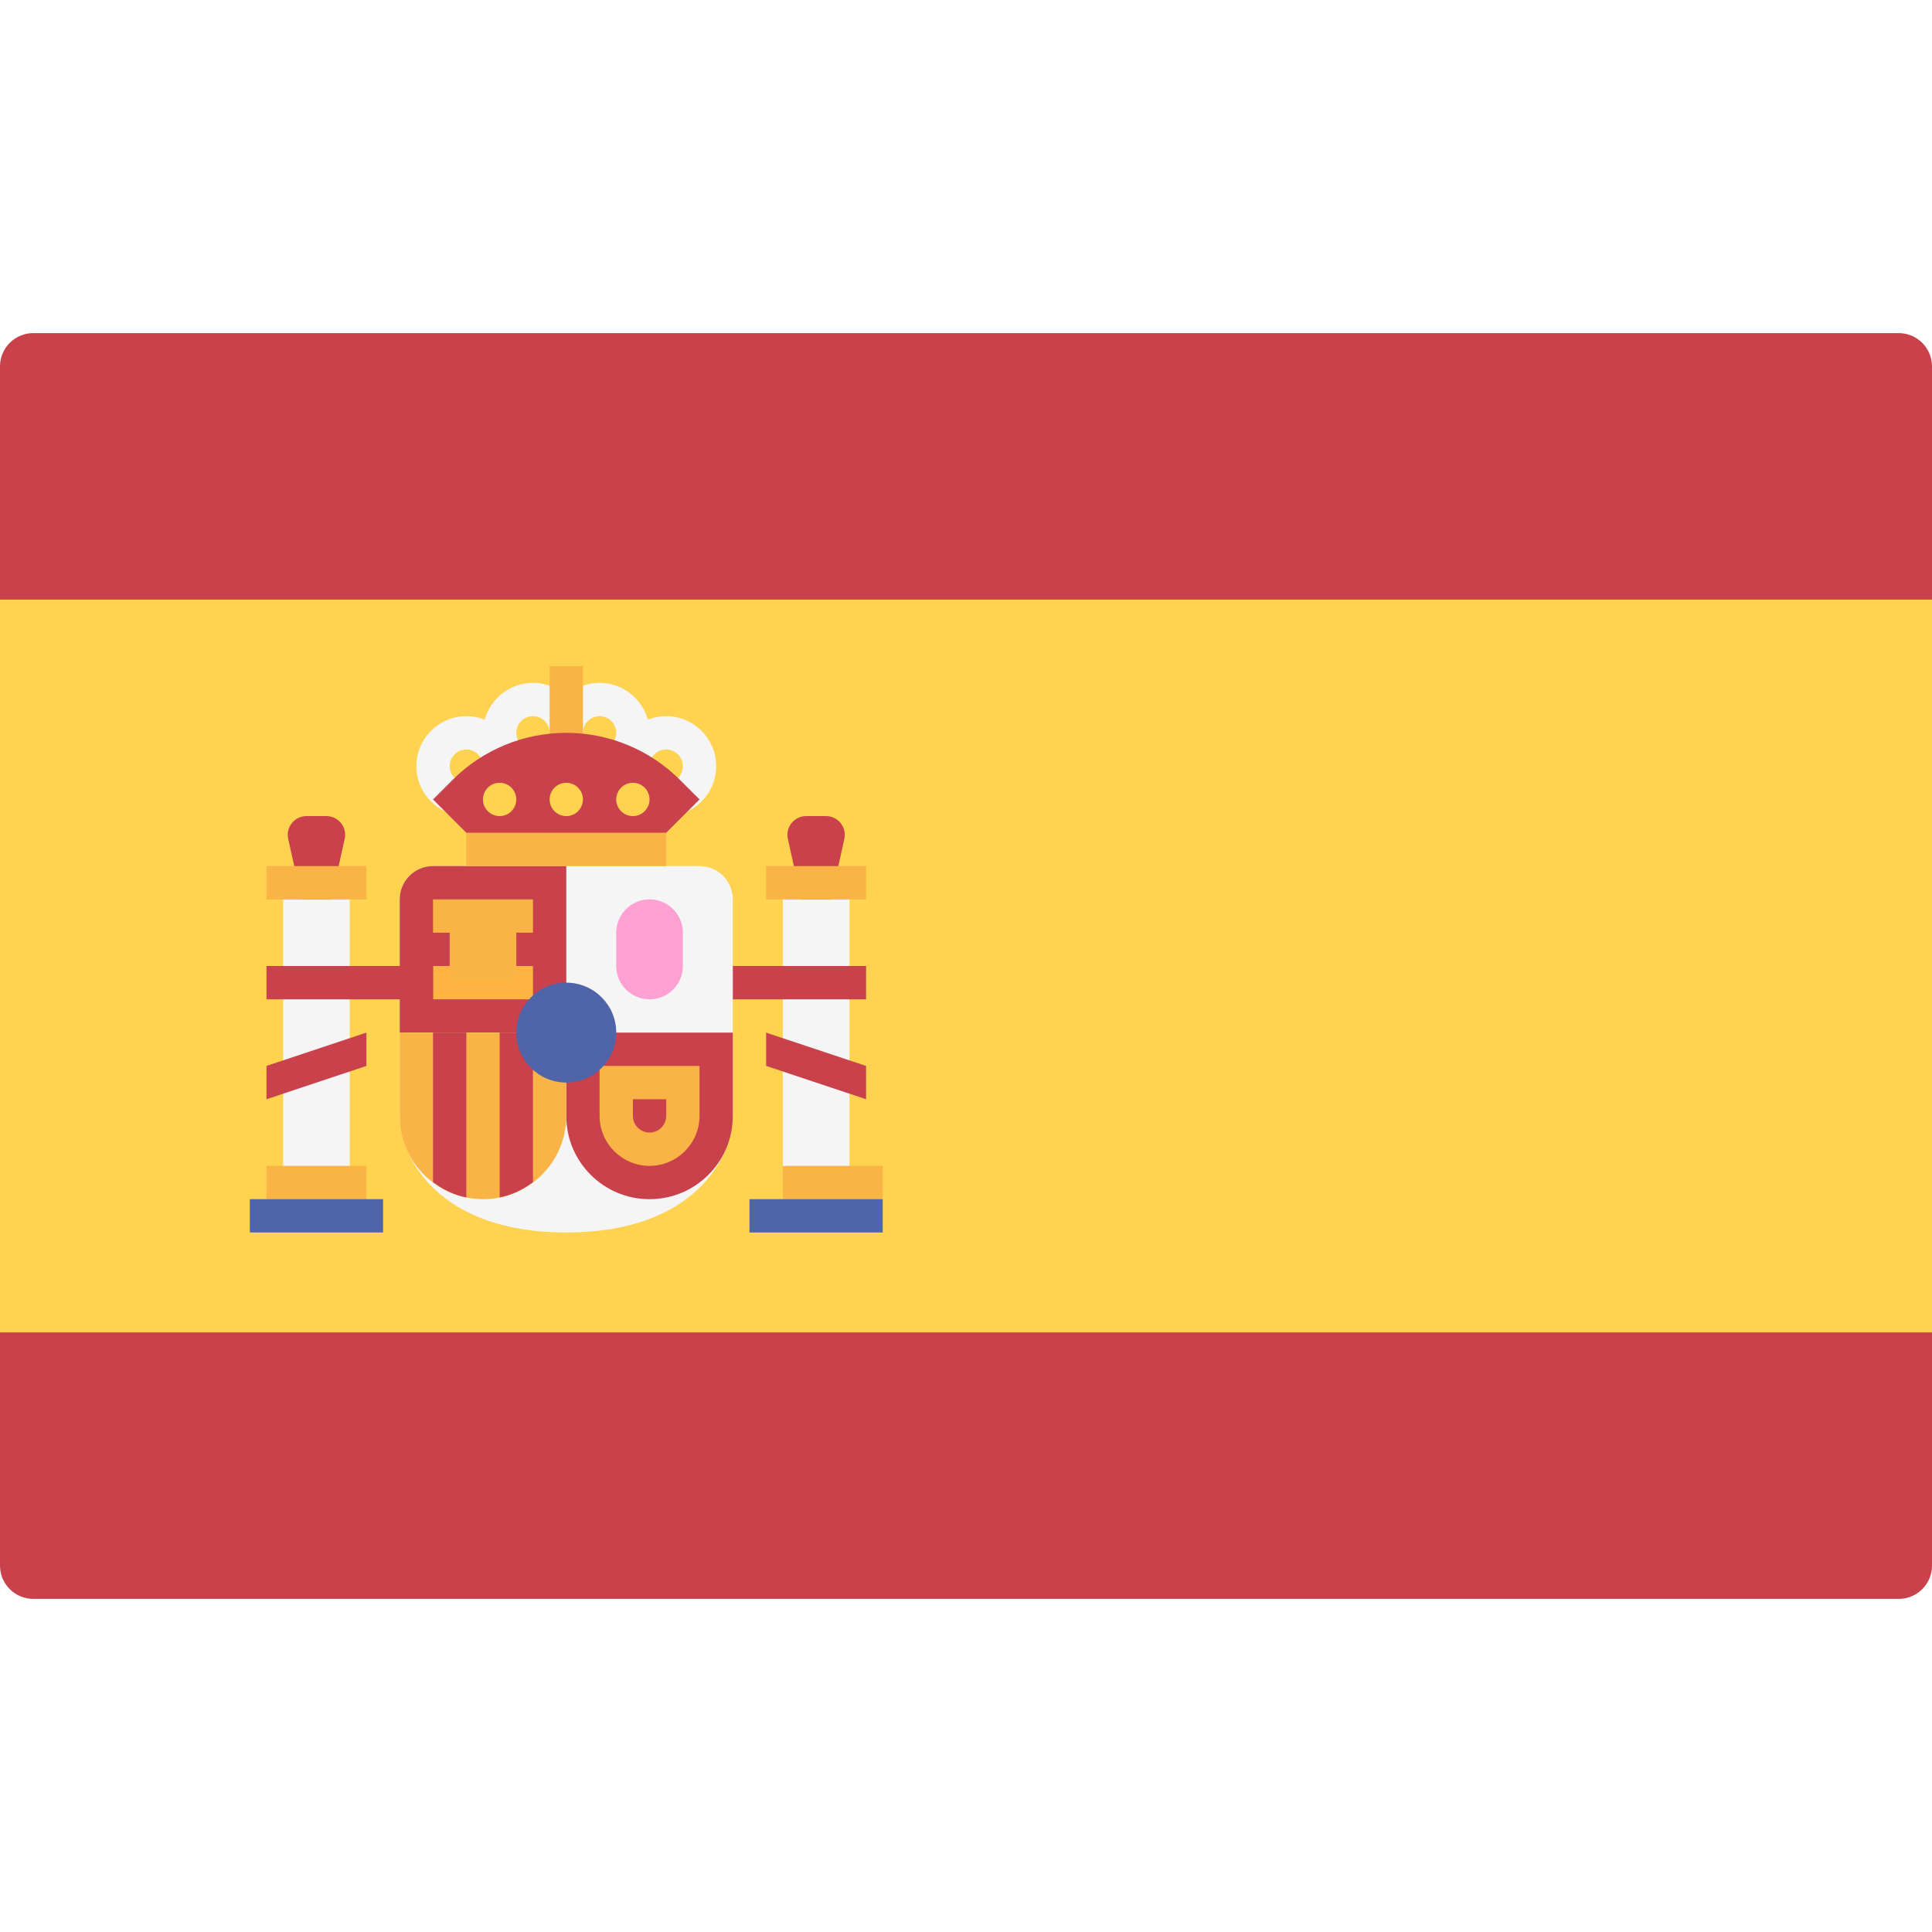
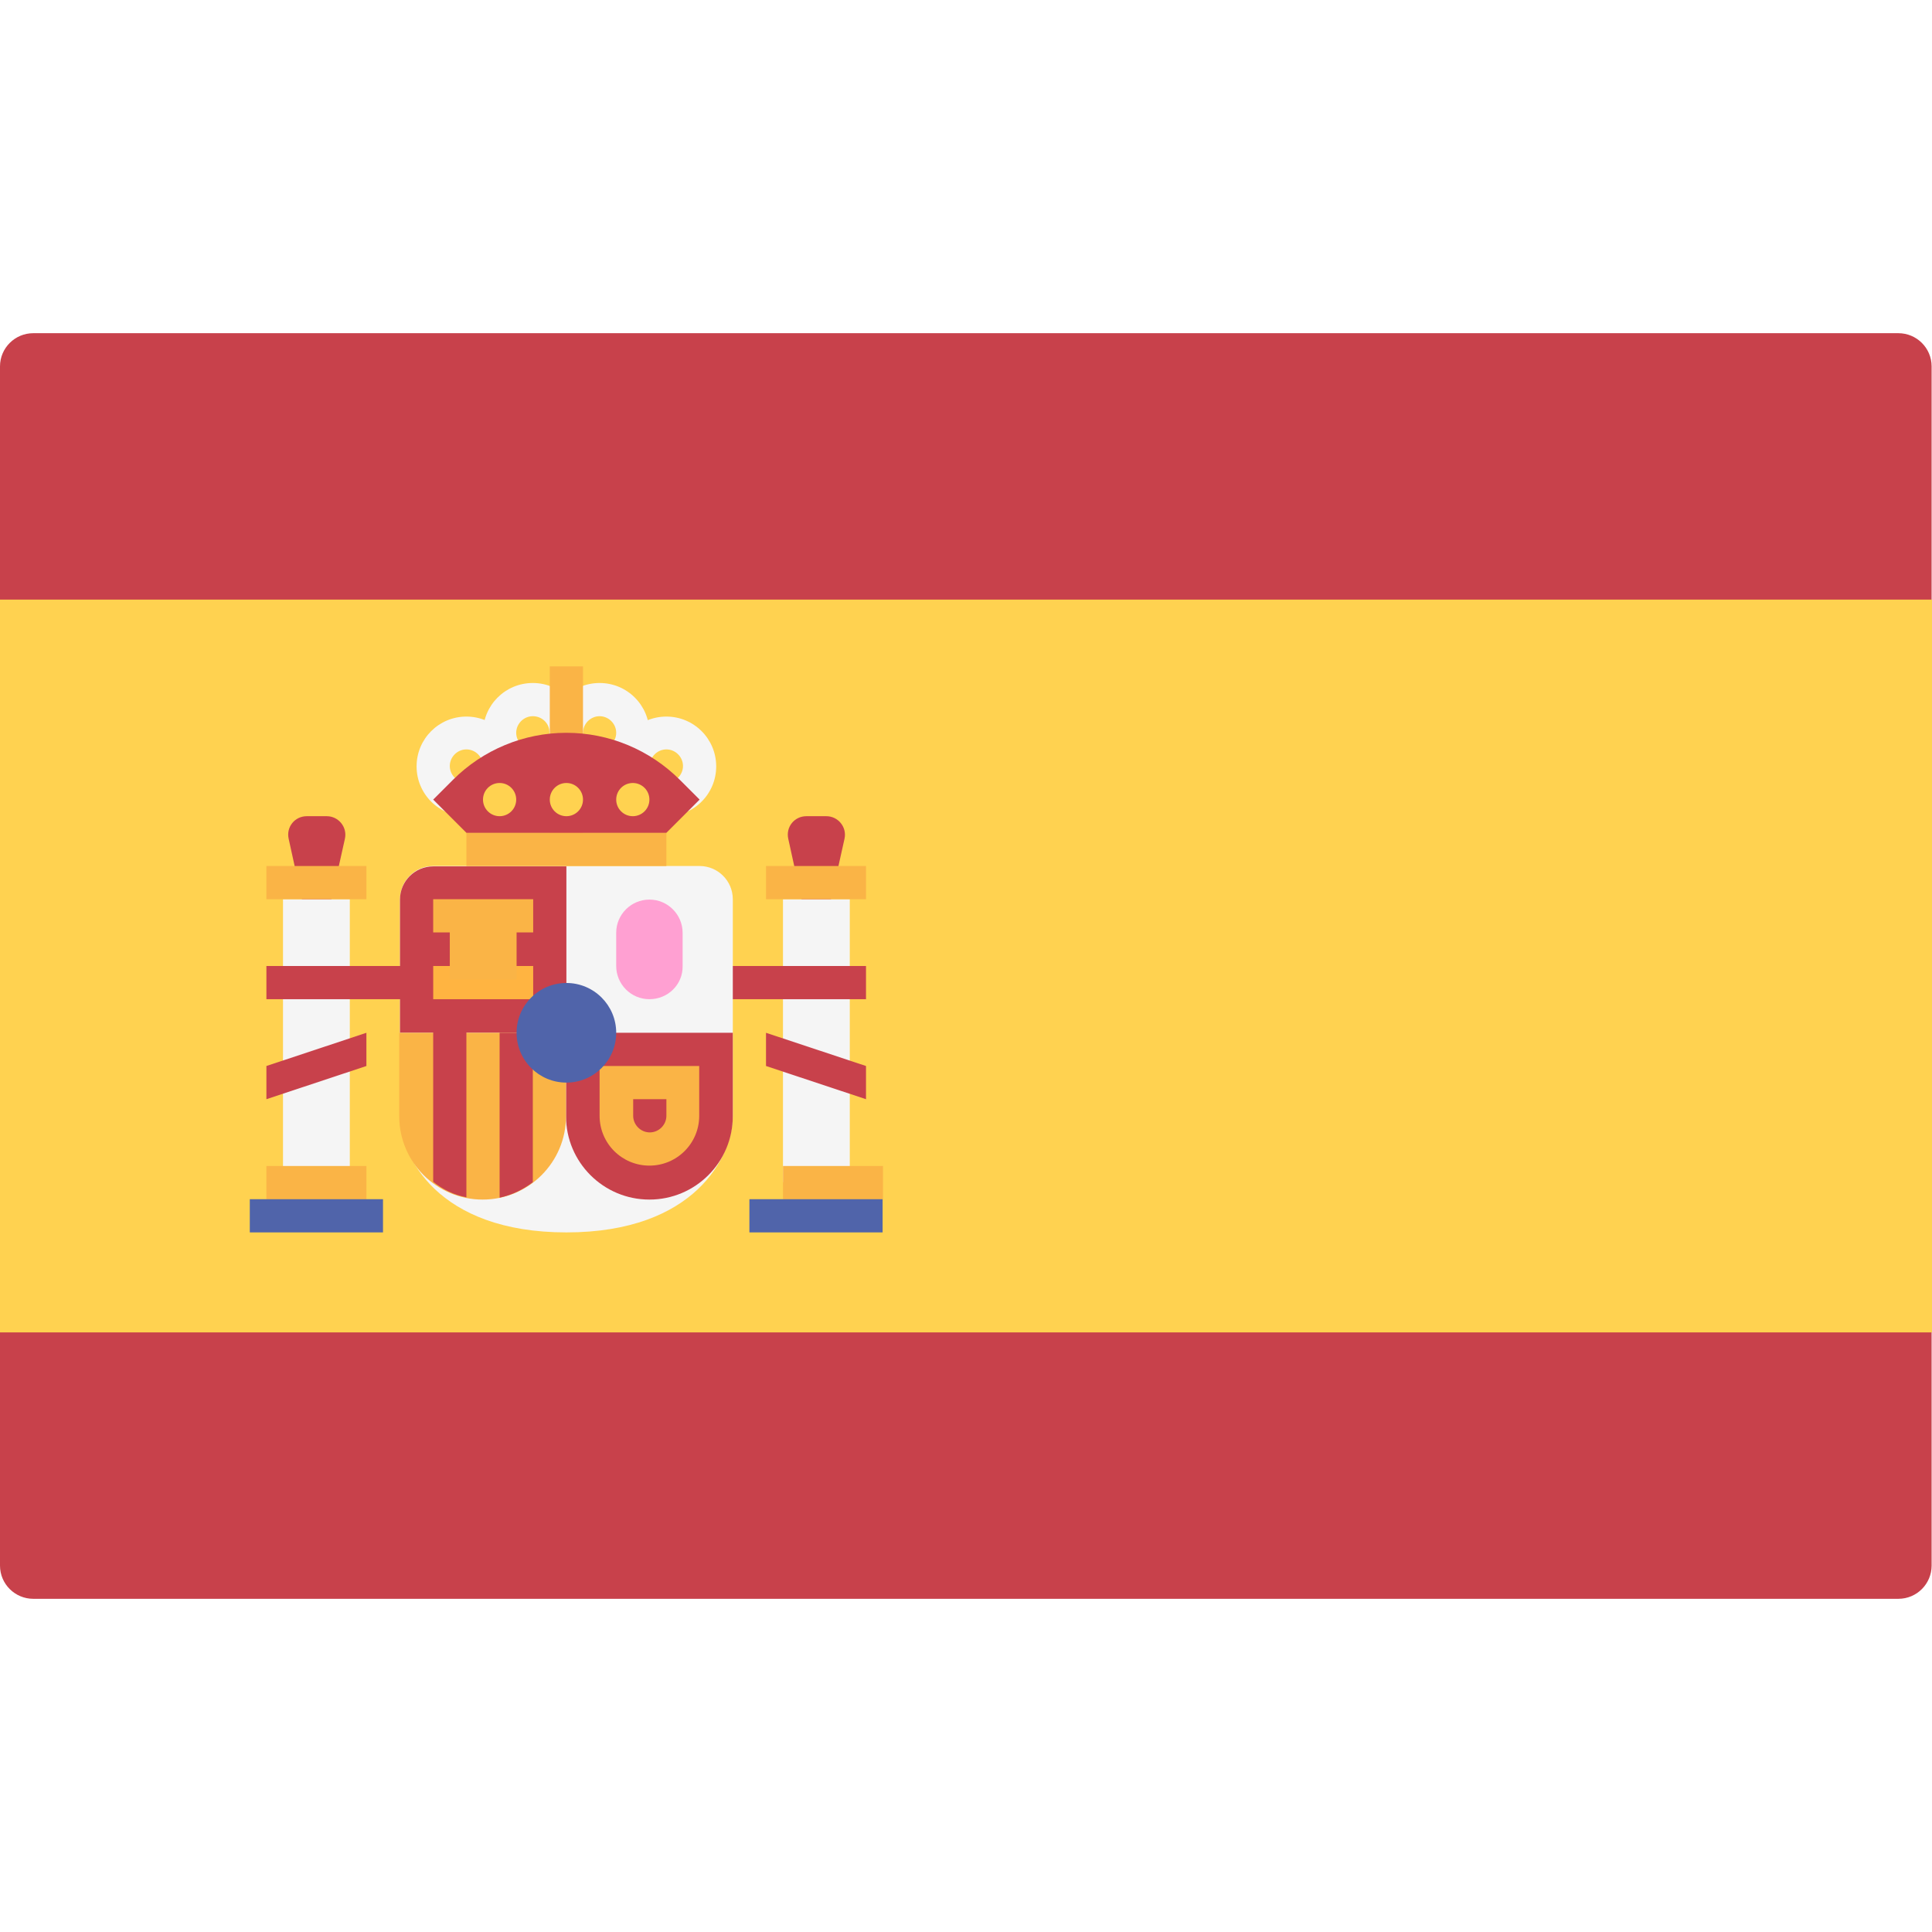
- <svg xmlns="http://www.w3.org/2000/svg" version="1.1" id="Layer_1" x="0px" y="0px" viewBox="0 0 512.001 512.001" style="enable-background:new 0 0 512.001 512.001;" xml:space="preserve">
-   <path style="fill:#C8414B;" d="M8.828,423.725h494.345c4.875,0,8.828-3.953,8.828-8.828V97.104c0-4.875-3.953-8.828-8.828-8.828  H8.828C3.953,88.277,0,92.229,0,97.104v317.793C0,419.773,3.953,423.725,8.828,423.725z" />
-   <rect y="158.901" style="fill:#FFD250;" width="512" height="194.21" />
-   <path style="fill:#C8414B;" d="M216.276,256.001l7.485-33.681c0.69-3.102-1.671-6.044-4.849-6.044h-5.272  c-3.177,0-5.537,2.942-4.849,6.044L216.276,256.001z" />
-   <rect x="207.45" y="238.341" style="fill:#F5F5F5;" width="17.655" height="75.03" />
-   <rect x="203.03" y="229.521" style="fill:#FAB446;" width="26.483" height="8.828" />
-   <g>
-     <rect x="185.38" y="256.001" style="fill:#C8414B;" width="44.14" height="8.828" />
-     <polygon style="fill:#C8414B;" points="229.517,291.311 203.034,282.484 203.034,273.656 229.517,282.484  " />
-     <path style="fill:#C8414B;" d="M83.862,256.001l7.485-33.681c0.69-3.102-1.671-6.044-4.849-6.044h-5.272   c-3.177,0-5.537,2.942-4.849,6.044L83.862,256.001z" />
-   </g>
-   <path style="fill:#F5F5F5;" d="M114.759,229.518c-4.875,0-8.828,3.953-8.828,8.828v57.379c0,10.725,10.01,30.897,44.138,30.897  s44.138-20.171,44.138-30.897v-57.379c0-4.875-3.953-8.828-8.828-8.828H114.759z" />
-   <g>
-     <path style="fill:#C8414B;" d="M150.069,273.656h-44.138v-35.31c0-4.875,3.953-8.828,8.828-8.828h35.31V273.656z" />
-     <path style="fill:#C8414B;" d="M150.069,273.656h44.138v22.069c0,12.189-9.88,22.069-22.069,22.069l0,0   c-12.189,0-22.069-9.88-22.069-22.069V273.656z" />
-   </g>
-   <path style="fill:#FAB446;" d="M105.931,273.656h44.138v22.069c0,12.189-9.88,22.069-22.069,22.069l0,0  c-12.189,0-22.069-9.88-22.069-22.069V273.656z" />
-   <g>
-     <path style="fill:#C8414B;" d="M141.241,313.281v-39.625h-8.828v43.693C135.697,316.683,138.664,315.229,141.241,313.281z" />
-     <path style="fill:#C8414B;" d="M123.586,317.349v-43.693h-8.828v39.625C117.336,315.229,120.303,316.683,123.586,317.349z" />
-   </g>
-   <rect x="114.76" y="256.001" style="fill:#FFB441;" width="26.483" height="8.828" />
-   <g>
-     <rect x="114.76" y="238.341" style="fill:#FAB446;" width="26.483" height="8.828" />
-     <rect x="119.17" y="243.591" style="fill:#FAB446;" width="17.655" height="15.992" />
-   </g>
-   <rect x="75.03" y="238.341" style="fill:#F5F5F5;" width="17.655" height="75.03" />
-   <g>
-     <rect x="70.62" y="308.971" style="fill:#FAB446;" width="26.483" height="8.828" />
-     <rect x="70.62" y="229.521" style="fill:#FAB446;" width="26.483" height="8.828" />
-   </g>
-   <rect x="66.21" y="317.791" style="fill:#5064AA;" width="35.31" height="8.828" />
-   <rect x="207.45" y="308.971" style="fill:#FAB446;" width="26.483" height="8.828" />
-   <rect x="198.62" y="317.791" style="fill:#5064AA;" width="35.31" height="8.828" />
-   <rect x="123.59" y="220.691" style="fill:#FAB446;" width="52.966" height="8.828" />
-   <rect x="145.66" y="194.211" style="fill:#FFB441;" width="8.828" height="26.483" />
-   <g>
-     <path style="fill:#F5F5F5;" d="M141.241,207.449c-7.302,0-13.241-5.94-13.241-13.241c0-7.302,5.94-13.241,13.241-13.241   c7.302,0,13.241,5.94,13.241,13.241C154.483,201.509,148.543,207.449,141.241,207.449z M141.241,189.794   c-2.435,0-4.414,1.978-4.414,4.414c0,2.435,1.978,4.414,4.414,4.414s4.414-1.978,4.414-4.414   C145.655,191.773,143.677,189.794,141.241,189.794z" />
-     <path style="fill:#F5F5F5;" d="M158.897,207.449c-7.302,0-13.241-5.94-13.241-13.241c0-7.302,5.94-13.241,13.241-13.241   c7.302,0,13.241,5.94,13.241,13.241S166.198,207.449,158.897,207.449z M158.897,189.794c-2.435,0-4.414,1.978-4.414,4.414   c0,2.435,1.978,4.414,4.414,4.414c2.435,0,4.414-1.978,4.414-4.414C163.31,191.773,161.332,189.794,158.897,189.794z" />
-     <path style="fill:#F5F5F5;" d="M176.552,216.277c-7.302,0-13.241-5.94-13.241-13.241c0-7.302,5.94-13.241,13.241-13.241   c7.302,0,13.241,5.94,13.241,13.241S183.853,216.277,176.552,216.277z M176.552,198.622c-2.435,0-4.414,1.978-4.414,4.414   c0,2.435,1.978,4.414,4.414,4.414c2.435,0,4.414-1.978,4.414-4.414S178.987,198.622,176.552,198.622z" />
-     <path style="fill:#F5F5F5;" d="M123.586,216.277c-7.302,0-13.241-5.94-13.241-13.241c0-7.302,5.94-13.241,13.241-13.241   c7.302,0,13.241,5.94,13.241,13.241C136.828,210.337,130.888,216.277,123.586,216.277z M123.586,198.622   c-2.435,0-4.414,1.978-4.414,4.414c0,2.435,1.978,4.414,4.414,4.414s4.414-1.979,4.414-4.415   C128,200.6,126.022,198.622,123.586,198.622z" />
-   </g>
-   <path style="fill:#FAB446;" d="M176.552,291.311v4.414c0,2.434-1.98,4.414-4.414,4.414s-4.414-1.98-4.414-4.414v-4.414H176.552   M185.379,282.484h-26.483v13.241c0,7.302,5.94,13.241,13.241,13.241c7.302,0,13.241-5.94,13.241-13.241v-13.241H185.379z" />
-   <path style="fill:#FFA0D2;" d="M172.138,264.829L172.138,264.829c-4.875,0-8.828-3.953-8.828-8.828v-8.828  c0-4.875,3.953-8.828,8.828-8.828l0,0c4.875,0,8.828,3.953,8.828,8.828v8.828C180.966,260.876,177.013,264.829,172.138,264.829z" />
-   <circle style="fill:#5064AA;" cx="150.07" cy="273.651" r="13.241" />
-   <rect x="145.66" y="176.551" style="fill:#FAB446;" width="8.828" height="26.483" />
-   <path style="fill:#C8414B;" d="M123.586,220.691l-8.828-8.828l5.171-5.171c7.993-7.993,18.835-12.484,30.14-12.484l0,0  c11.305,0,22.146,4.491,30.14,12.484l5.171,5.171l-8.828,8.828H123.586z" />
-   <g>
-     <circle style="fill:#FFD250;" cx="150.07" cy="211.861" r="4.414" />
-     <circle style="fill:#FFD250;" cx="132.41" cy="211.861" r="4.414" />
-     <circle style="fill:#FFD250;" cx="167.72" cy="211.861" r="4.414" />
-   </g>
-   <g>
-     <rect x="70.62" y="256.001" style="fill:#C8414B;" width="44.14" height="8.828" />
-     <polygon style="fill:#C8414B;" points="70.621,291.311 97.103,282.484 97.103,273.656 70.621,282.484  " />
-   </g>
-   <g>
- </g>
-   <g>
- </g>
-   <g>
- </g>
-   <g>
- </g>
-   <g>
- </g>
-   <g>
- </g>
-   <g>
- </g>
-   <g>
- </g>
-   <g>
- </g>
-   <g>
- </g>
-   <g>
- </g>
-   <g>
- </g>
-   <g>
- </g>
-   <g>
- </g>
-   <g>
- </g>
+ <svg xmlns="http://www.w3.org/2000/svg" viewBox="0 0 512 512">
+   <style>.a{fill:#C8414B;}.b{fill:#FFD250;}.c{fill:#F5F5F5;}.d{fill:#FAB446;}.e{fill:#FFB441;}.f{fill:#5064AA;}</style>
+   <path d="M8.8 423.7h494.3c4.9 0 8.8-4 8.8-8.8V97.1c0-4.9-4-8.8-8.8-8.8H8.8C4 88.3 0 92.2 0 97.1v317.8C0 419.8 4 423.7 8.8 423.7z" class="a" />
+   <rect y="158.9" width="512" height="194.2" class="b" />
+   <path d="M216.3 256l7.5-33.7c0.7-3.1-1.7-6-4.8-6h-5.3c-3.2 0-5.5 2.9-4.8 6L216.3 256z" class="a" />
+   <rect x="207.5" y="238.3" width="17.7" height="75" class="c" />
+   <rect x="203" y="229.5" width="26.5" height="8.8" class="d" />
+   <rect x="185.4" y="256" width="44.1" height="8.8" class="a" />
+   <polygon points="229.5 291.3 203 282.5 203 273.7 229.5 282.5 " class="a" />
+   <path d="M83.9 256l7.5-33.7c0.7-3.1-1.7-6-4.8-6h-5.3c-3.2 0-5.5 2.9-4.8 6L83.9 256z" class="a" />
+   <path d="M114.8 229.5c-4.9 0-8.8 4-8.8 8.8v57.4c0 10.7 10 30.9 44.1 30.9s44.1-20.2 44.1-30.9v-57.4c0-4.9-4-8.8-8.8-8.8H114.8z" class="c" />
+   <path d="M150.1 273.7h-44.1v-35.3c0-4.9 4-8.8 8.8-8.8h35.3V273.7z" class="a" />
+   <path d="M150.1 273.7h44.1v22.1c0 12.2-9.9 22.1-22.1 22.1l0 0c-12.2 0-22.1-9.9-22.1-22.1V273.7z" class="a" />
+   <path d="M105.9 273.7h44.1v22.1c0 12.2-9.9 22.1-22.1 22.1l0 0c-12.2 0-22.1-9.9-22.1-22.1V273.7z" class="d" />
+   <path d="M141.2 313.3v-39.6h-8.8v43.7C135.7 316.7 138.7 315.2 141.2 313.3z" class="a" />
+   <path d="M123.6 317.3v-43.7h-8.8v39.6C117.3 315.2 120.3 316.7 123.6 317.3z" class="a" />
+   <rect x="114.8" y="256" width="26.5" height="8.8" class="e" />
+   <rect x="114.8" y="238.3" width="26.5" height="8.8" class="d" />
+   <rect x="119.2" y="243.6" width="17.7" height="16" class="d" />
+   <rect x="75" y="238.3" width="17.7" height="75" class="c" />
+   <rect x="70.6" y="309" width="26.5" height="8.8" class="d" />
+   <rect x="70.6" y="229.5" width="26.5" height="8.8" class="d" />
+   <rect x="66.2" y="317.8" width="35.3" height="8.8" class="f" />
+   <rect x="207.5" y="309" width="26.5" height="8.8" class="d" />
+   <rect x="198.6" y="317.8" width="35.3" height="8.8" class="f" />
+   <rect x="123.6" y="220.7" width="53" height="8.8" class="d" />
+   <rect x="145.7" y="194.2" width="8.8" height="26.5" class="e" />
+   <path d="M141.2 207.4c-7.3 0-13.2-5.9-13.2-13.2 0-7.3 5.9-13.2 13.2-13.2 7.3 0 13.2 5.9 13.2 13.2C154.5 201.5 148.5 207.4 141.2 207.4zM141.2 189.8c-2.4 0-4.4 2-4.4 4.4 0 2.4 2 4.4 4.4 4.4s4.4-2 4.4-4.4C145.7 191.8 143.7 189.8 141.2 189.8z" class="c" />
+   <path d="M158.9 207.4c-7.3 0-13.2-5.9-13.2-13.2 0-7.3 5.9-13.2 13.2-13.2 7.3 0 13.2 5.9 13.2 13.2S166.2 207.4 158.9 207.4zM158.9 189.8c-2.4 0-4.4 2-4.4 4.4 0 2.4 2 4.4 4.4 4.4 2.4 0 4.4-2 4.4-4.4C163.3 191.8 161.3 189.8 158.9 189.8z" class="c" />
+   <path d="M176.6 216.3c-7.3 0-13.2-5.9-13.2-13.2 0-7.3 5.9-13.2 13.2-13.2 7.3 0 13.2 5.9 13.2 13.2S183.9 216.3 176.6 216.3zM176.6 198.6c-2.4 0-4.4 2-4.4 4.4 0 2.4 2 4.4 4.4 4.4 2.4 0 4.4-2 4.4-4.4S179 198.6 176.6 198.6z" class="c" />
+   <path d="M123.6 216.3c-7.3 0-13.2-5.9-13.2-13.2 0-7.3 5.9-13.2 13.2-13.2 7.3 0 13.2 5.9 13.2 13.2C136.8 210.3 130.9 216.3 123.6 216.3zM123.6 198.6c-2.4 0-4.4 2-4.4 4.4 0 2.4 2 4.4 4.4 4.4s4.4-2 4.4-4.4C128 200.6 126 198.6 123.6 198.6z" class="c" />
+   <path d="M176.6 291.3v4.4c0 2.4-2 4.4-4.4 4.4s-4.4-2-4.4-4.4v-4.4H176.6M185.4 282.5h-26.5v13.2c0 7.3 5.9 13.2 13.2 13.2 7.3 0 13.2-5.9 13.2-13.2v-13.2H185.4z" class="d" />
+   <path d="M172.1 264.8L172.1 264.8c-4.9 0-8.8-4-8.8-8.8v-8.8c0-4.9 4-8.8 8.8-8.8l0 0c4.9 0 8.8 4 8.8 8.8v8.8C181 260.9 177 264.8 172.1 264.8z" fill="#FFA0D2" />
+   <circle cx="150.1" cy="273.7" r="13.2" class="f" />
+   <rect x="145.7" y="176.6" width="8.8" height="26.5" class="d" />
+   <path d="M123.6 220.7l-8.8-8.8 5.2-5.2c8-8 18.8-12.5 30.1-12.5l0 0c11.3 0 22.1 4.5 30.1 12.5l5.2 5.2 -8.8 8.8H123.6z" class="a" />
+   <circle cx="150.1" cy="211.9" r="4.4" class="b" />
+   <circle cx="132.4" cy="211.9" r="4.4" class="b" />
+   <circle cx="167.7" cy="211.9" r="4.4" class="b" />
+   <rect x="70.6" y="256" width="44.1" height="8.8" class="a" />
+   <polygon points="70.6 291.3 97.1 282.5 97.1 273.7 70.6 282.5 " class="a" />
</svg>
